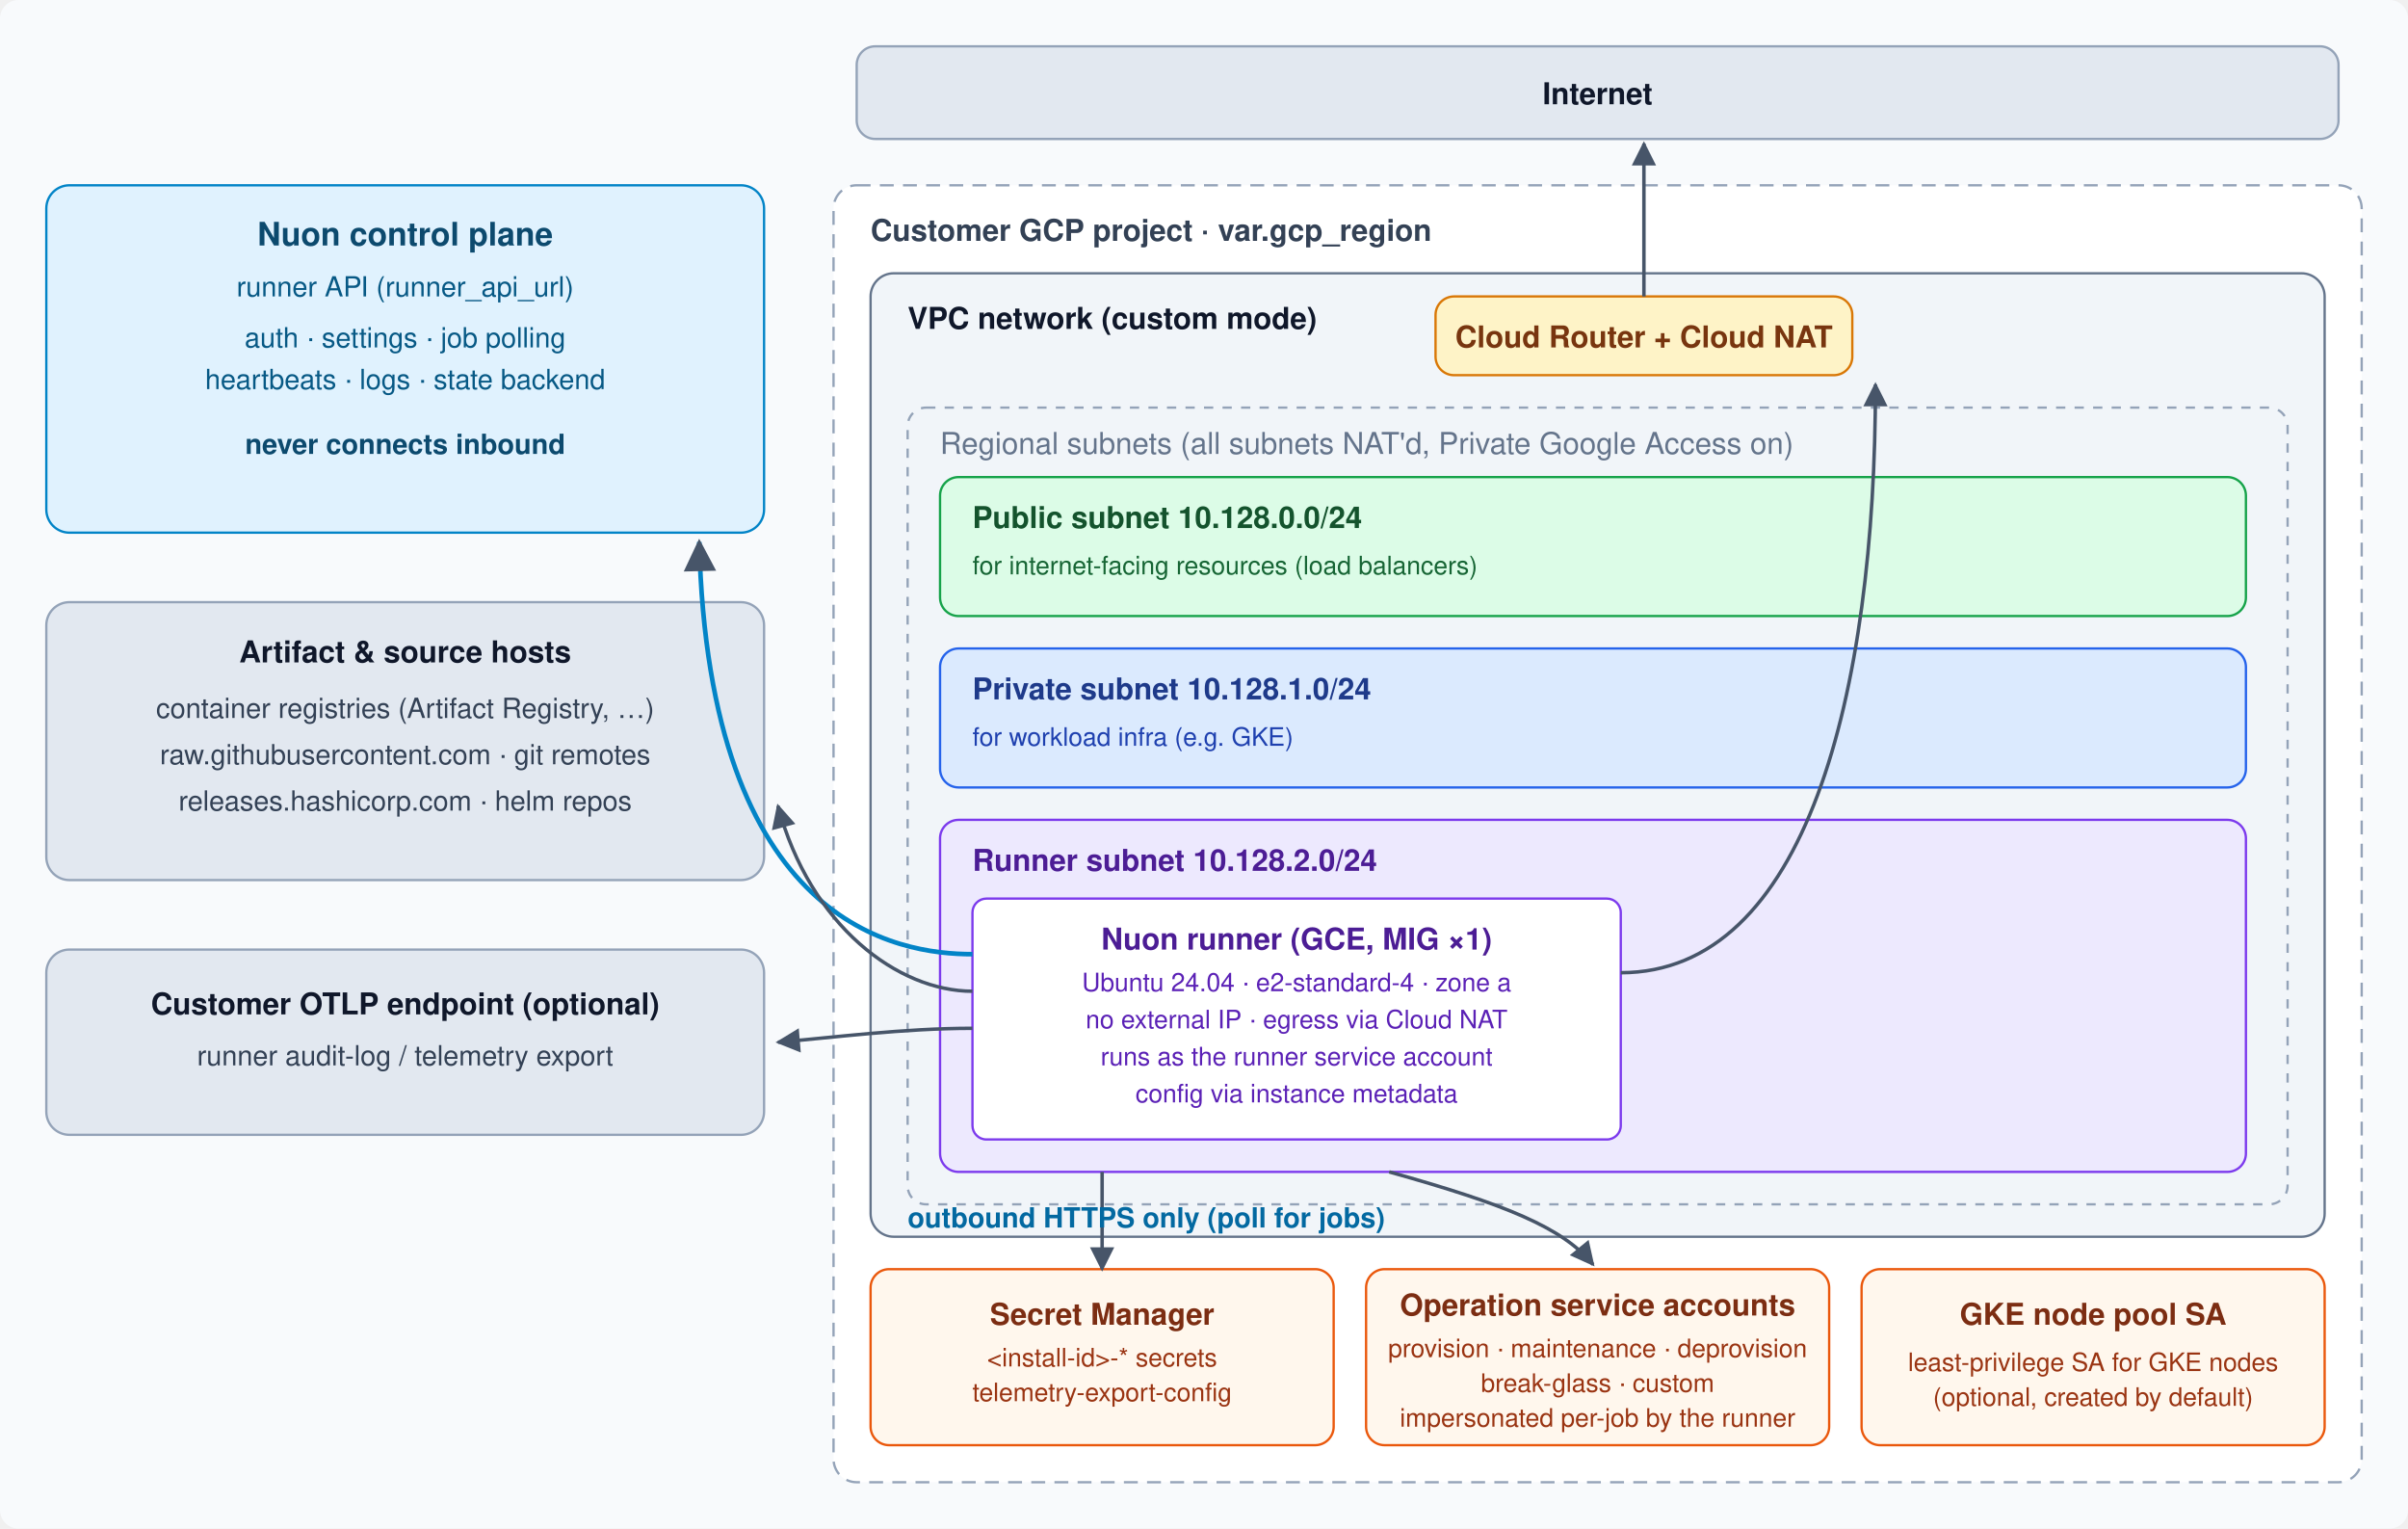
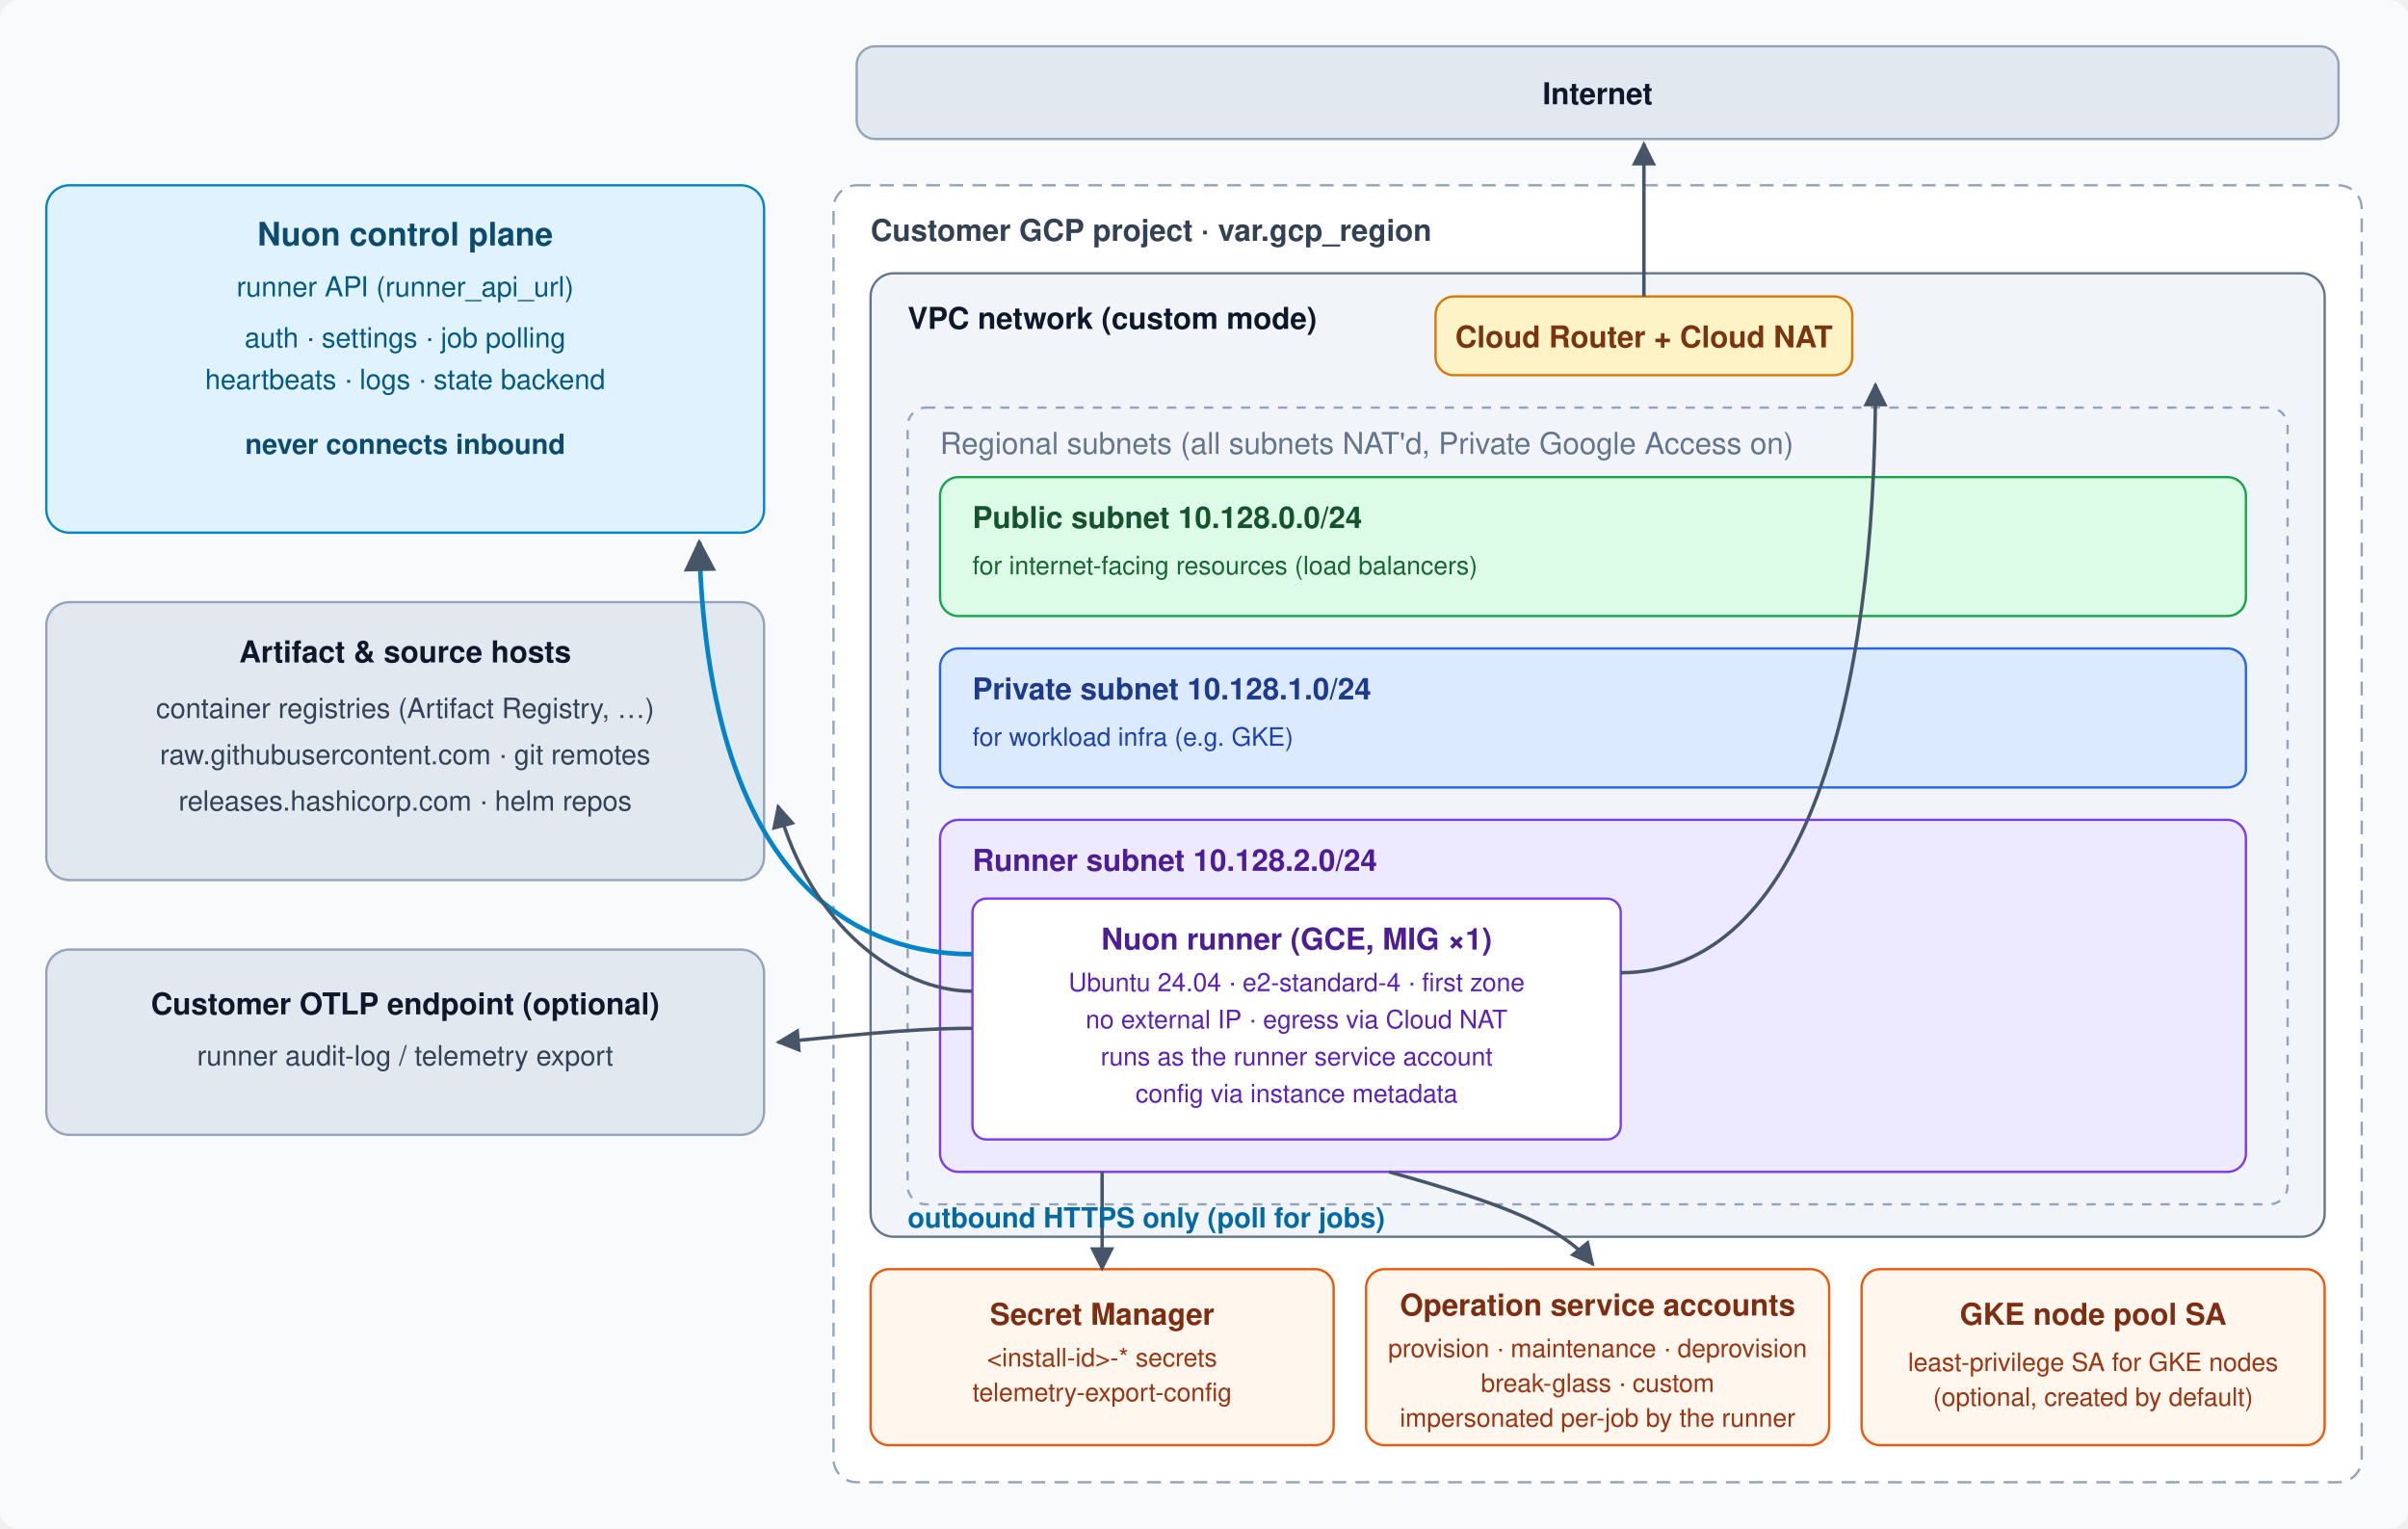
<svg xmlns="http://www.w3.org/2000/svg" viewBox="0 0 1040 660" font-family="ui-sans-serif, system-ui, -apple-system, 'Segoe UI', Helvetica, Arial, sans-serif" font-size="13">
  <defs>
    <marker id="arrow" viewBox="0 0 10 10" refX="9" refY="5" markerWidth="7" markerHeight="7" orient="auto-start-reverse">
      <path d="M 0 0 L 10 5 L 0 10 z" fill="#475569" />
    </marker>
  </defs>
  <rect x="0" y="0" width="1040" height="660" fill="#f8fafc" rx="8" />
  <rect x="20" y="80" width="310" height="150" rx="10" fill="#e0f2fe" stroke="#0284c7" />
  <text x="175" y="106" text-anchor="middle" fill="#0c4a6e" font-weight="600" font-size="14">Nuon control plane</text>
  <text x="175" y="128" text-anchor="middle" fill="#075985" font-size="12">runner API (runner_api_url)</text>
  <text x="175" y="150" text-anchor="middle" fill="#075985" font-size="12">auth · settings · job polling</text>
  <text x="175" y="168" text-anchor="middle" fill="#075985" font-size="12">heartbeats · logs · state backend</text>
  <text x="175" y="196" text-anchor="middle" fill="#0c4a6e" font-size="12" font-weight="600">never connects inbound</text>
  <rect x="20" y="260" width="310" height="120" rx="10" fill="#e2e8f0" stroke="#94a3b8" />
  <text x="175" y="286" text-anchor="middle" fill="#0f172a" font-weight="600">Artifact &amp; source hosts</text>
  <text x="175" y="310" text-anchor="middle" fill="#334155" font-size="12">container registries (Artifact Registry, …)</text>
  <text x="175" y="330" text-anchor="middle" fill="#334155" font-size="12">raw.githubusercontent.com · git remotes</text>
  <text x="175" y="350" text-anchor="middle" fill="#334155" font-size="12">releases.hashicorp.com · helm repos</text>
  <rect x="20" y="410" width="310" height="80" rx="10" fill="#e2e8f0" stroke="#94a3b8" />
  <text x="175" y="438" text-anchor="middle" fill="#0f172a" font-weight="600">Customer OTLP endpoint (optional)</text>
  <text x="175" y="460" text-anchor="middle" fill="#334155" font-size="12">runner audit-log / telemetry export</text>
  <rect x="370" y="20" width="640" height="40" rx="8" fill="#e2e8f0" stroke="#94a3b8" />
  <text x="690" y="45" text-anchor="middle" fill="#0f172a" font-weight="600">Internet</text>
  <rect x="360" y="80" width="660" height="560" rx="10" fill="#ffffff" stroke="#94a3b8" stroke-dasharray="6 4" />
  <text x="376" y="104" fill="#334155" font-weight="600">Customer GCP project · var.gcp_region</text>
  <rect x="376" y="118" width="628" height="416" rx="10" fill="#f1f5f9" stroke="#64748b" />
  <text x="392" y="142" fill="#0f172a" font-weight="600">VPC network (custom mode)</text>
  <rect x="620" y="128" width="180" height="34" rx="8" fill="#fef3c7" stroke="#d97706" />
  <text x="710" y="150" text-anchor="middle" fill="#78350f" font-weight="600">Cloud Router + Cloud NAT</text>
  <rect x="392" y="176" width="596" height="344" rx="8" fill="none" stroke="#94a3b8" stroke-dasharray="4 4" />
  <text x="406" y="196" fill="#64748b">Regional subnets (all subnets NAT'd, Private Google Access on)</text>
  <rect x="406" y="206" width="564" height="60" rx="8" fill="#dcfce7" stroke="#16a34a" />
  <text x="420" y="228" fill="#14532d" font-weight="600">Public subnet 10.128.0.0/24</text>
  <text x="420" y="248" fill="#166534" font-size="11">for internet-facing resources (load balancers)</text>
  <rect x="406" y="280" width="564" height="60" rx="8" fill="#dbeafe" stroke="#2563eb" />
  <text x="420" y="302" fill="#1e3a8a" font-weight="600">Private subnet 10.128.1.0/24</text>
  <text x="420" y="322" fill="#1e40af" font-size="11">for workload infra (e.g. GKE)</text>
  <rect x="406" y="354" width="564" height="152" rx="8" fill="#ede9fe" stroke="#7c3aed" />
  <text x="420" y="376" fill="#4c1d95" font-weight="600">Runner subnet 10.128.2.0/24</text>
  <rect x="420" y="388" width="280" height="104" rx="6" fill="#ffffff" stroke="#7c3aed" />
  <text x="560" y="410" text-anchor="middle" fill="#4c1d95" font-weight="600">Nuon runner (GCE, MIG ×1)</text>
-   <text x="560" y="428" text-anchor="middle" fill="#5b21b6" font-size="11">Ubuntu 24.04 · e2-standard-4 · zone a</text>
+   <text x="560" y="428" text-anchor="middle" fill="#5b21b6" font-size="11">Ubuntu 24.04 · e2-standard-4 · first zone</text>
  <text x="560" y="444" text-anchor="middle" fill="#5b21b6" font-size="11">no external IP · egress via Cloud NAT</text>
  <text x="560" y="460" text-anchor="middle" fill="#5b21b6" font-size="11">runs as the runner service account</text>
  <text x="560" y="476" text-anchor="middle" fill="#5b21b6" font-size="11">config via instance metadata</text>
  <path d="M 700 420 C 780 420 810 300 810 166" fill="none" stroke="#475569" stroke-width="1.5" marker-end="url(#arrow)" />
  <path d="M 710 128 L 710 62" fill="none" stroke="#475569" stroke-width="1.5" marker-end="url(#arrow)" />
  <rect x="376" y="548" width="200" height="76" rx="8" fill="#fff7ed" stroke="#ea580c" />
  <text x="476" y="572" text-anchor="middle" fill="#7c2d12" font-weight="600">Secret Manager</text>
  <text x="476" y="590" text-anchor="middle" fill="#9a3412" font-size="11">&lt;install-id&gt;-* secrets</text>
  <text x="476" y="605" text-anchor="middle" fill="#9a3412" font-size="11">telemetry-export-config</text>
  <rect x="590" y="548" width="200" height="76" rx="8" fill="#fff7ed" stroke="#ea580c" />
  <text x="690" y="568" text-anchor="middle" fill="#7c2d12" font-weight="600">Operation service accounts</text>
  <text x="690" y="586" text-anchor="middle" fill="#9a3412" font-size="11">provision · maintenance · deprovision</text>
  <text x="690" y="601" text-anchor="middle" fill="#9a3412" font-size="11">break-glass · custom</text>
  <text x="690" y="616" text-anchor="middle" fill="#9a3412" font-size="11">impersonated per-job by the runner</text>
  <rect x="804" y="548" width="200" height="76" rx="8" fill="#fff7ed" stroke="#ea580c" />
  <text x="904" y="572" text-anchor="middle" fill="#7c2d12" font-weight="600">GKE node pool SA</text>
  <text x="904" y="592" text-anchor="middle" fill="#9a3412" font-size="11">least-privilege SA for GKE nodes</text>
  <text x="904" y="607" text-anchor="middle" fill="#9a3412" font-size="11">(optional, created by default)</text>
  <path d="M 476 506 L 476 548" fill="none" stroke="#475569" stroke-width="1.5" marker-end="url(#arrow)" />
  <path d="M 600 506 C 650 520 675 530 688 546" fill="none" stroke="#475569" stroke-width="1.5" marker-end="url(#arrow)" />
  <path d="M 420 412 C 388 412 306 400 302 234" fill="none" stroke="#0284c7" stroke-width="2" marker-end="url(#arrow)" />
  <path d="M 420 428 C 388 428 350 400 336 348" fill="none" stroke="#475569" stroke-width="1.5" marker-end="url(#arrow)" />
  <path d="M 420 444 C 390 444 360 448 336 450" fill="none" stroke="#475569" stroke-width="1.5" marker-end="url(#arrow)" />
  <text x="392" y="530" fill="#0369a1" font-size="12" font-weight="600">outbound HTTPS only (poll for jobs)</text>
</svg>
